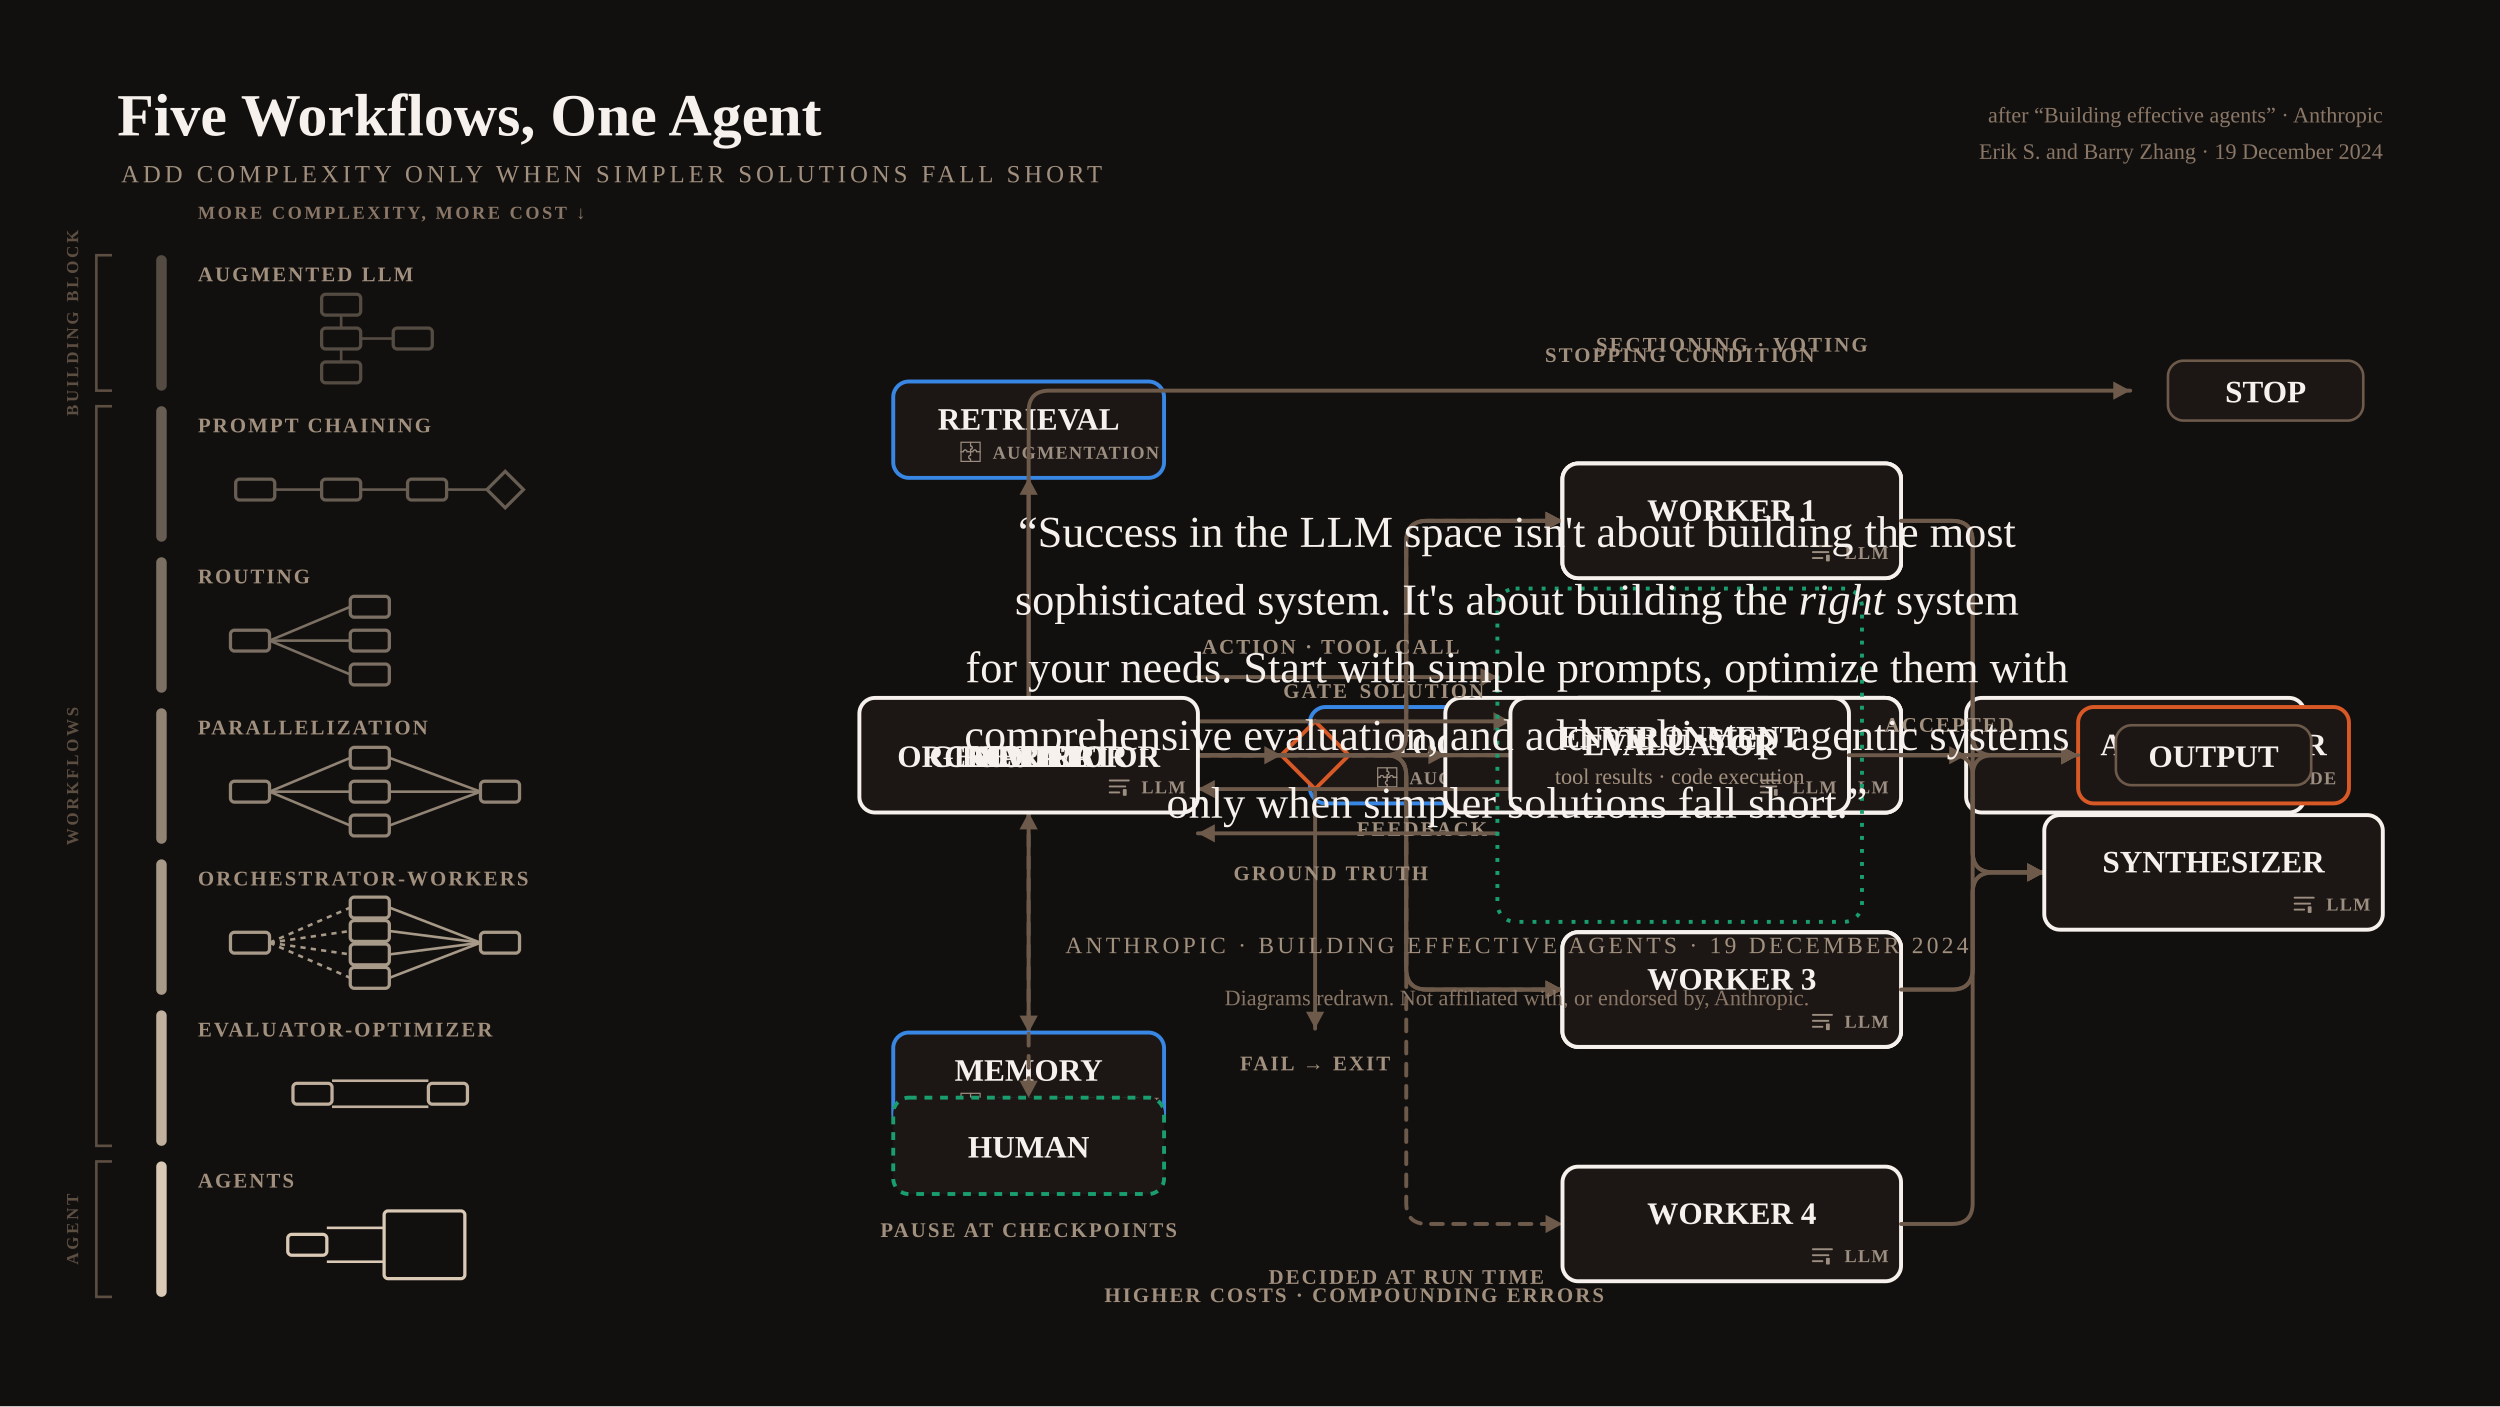
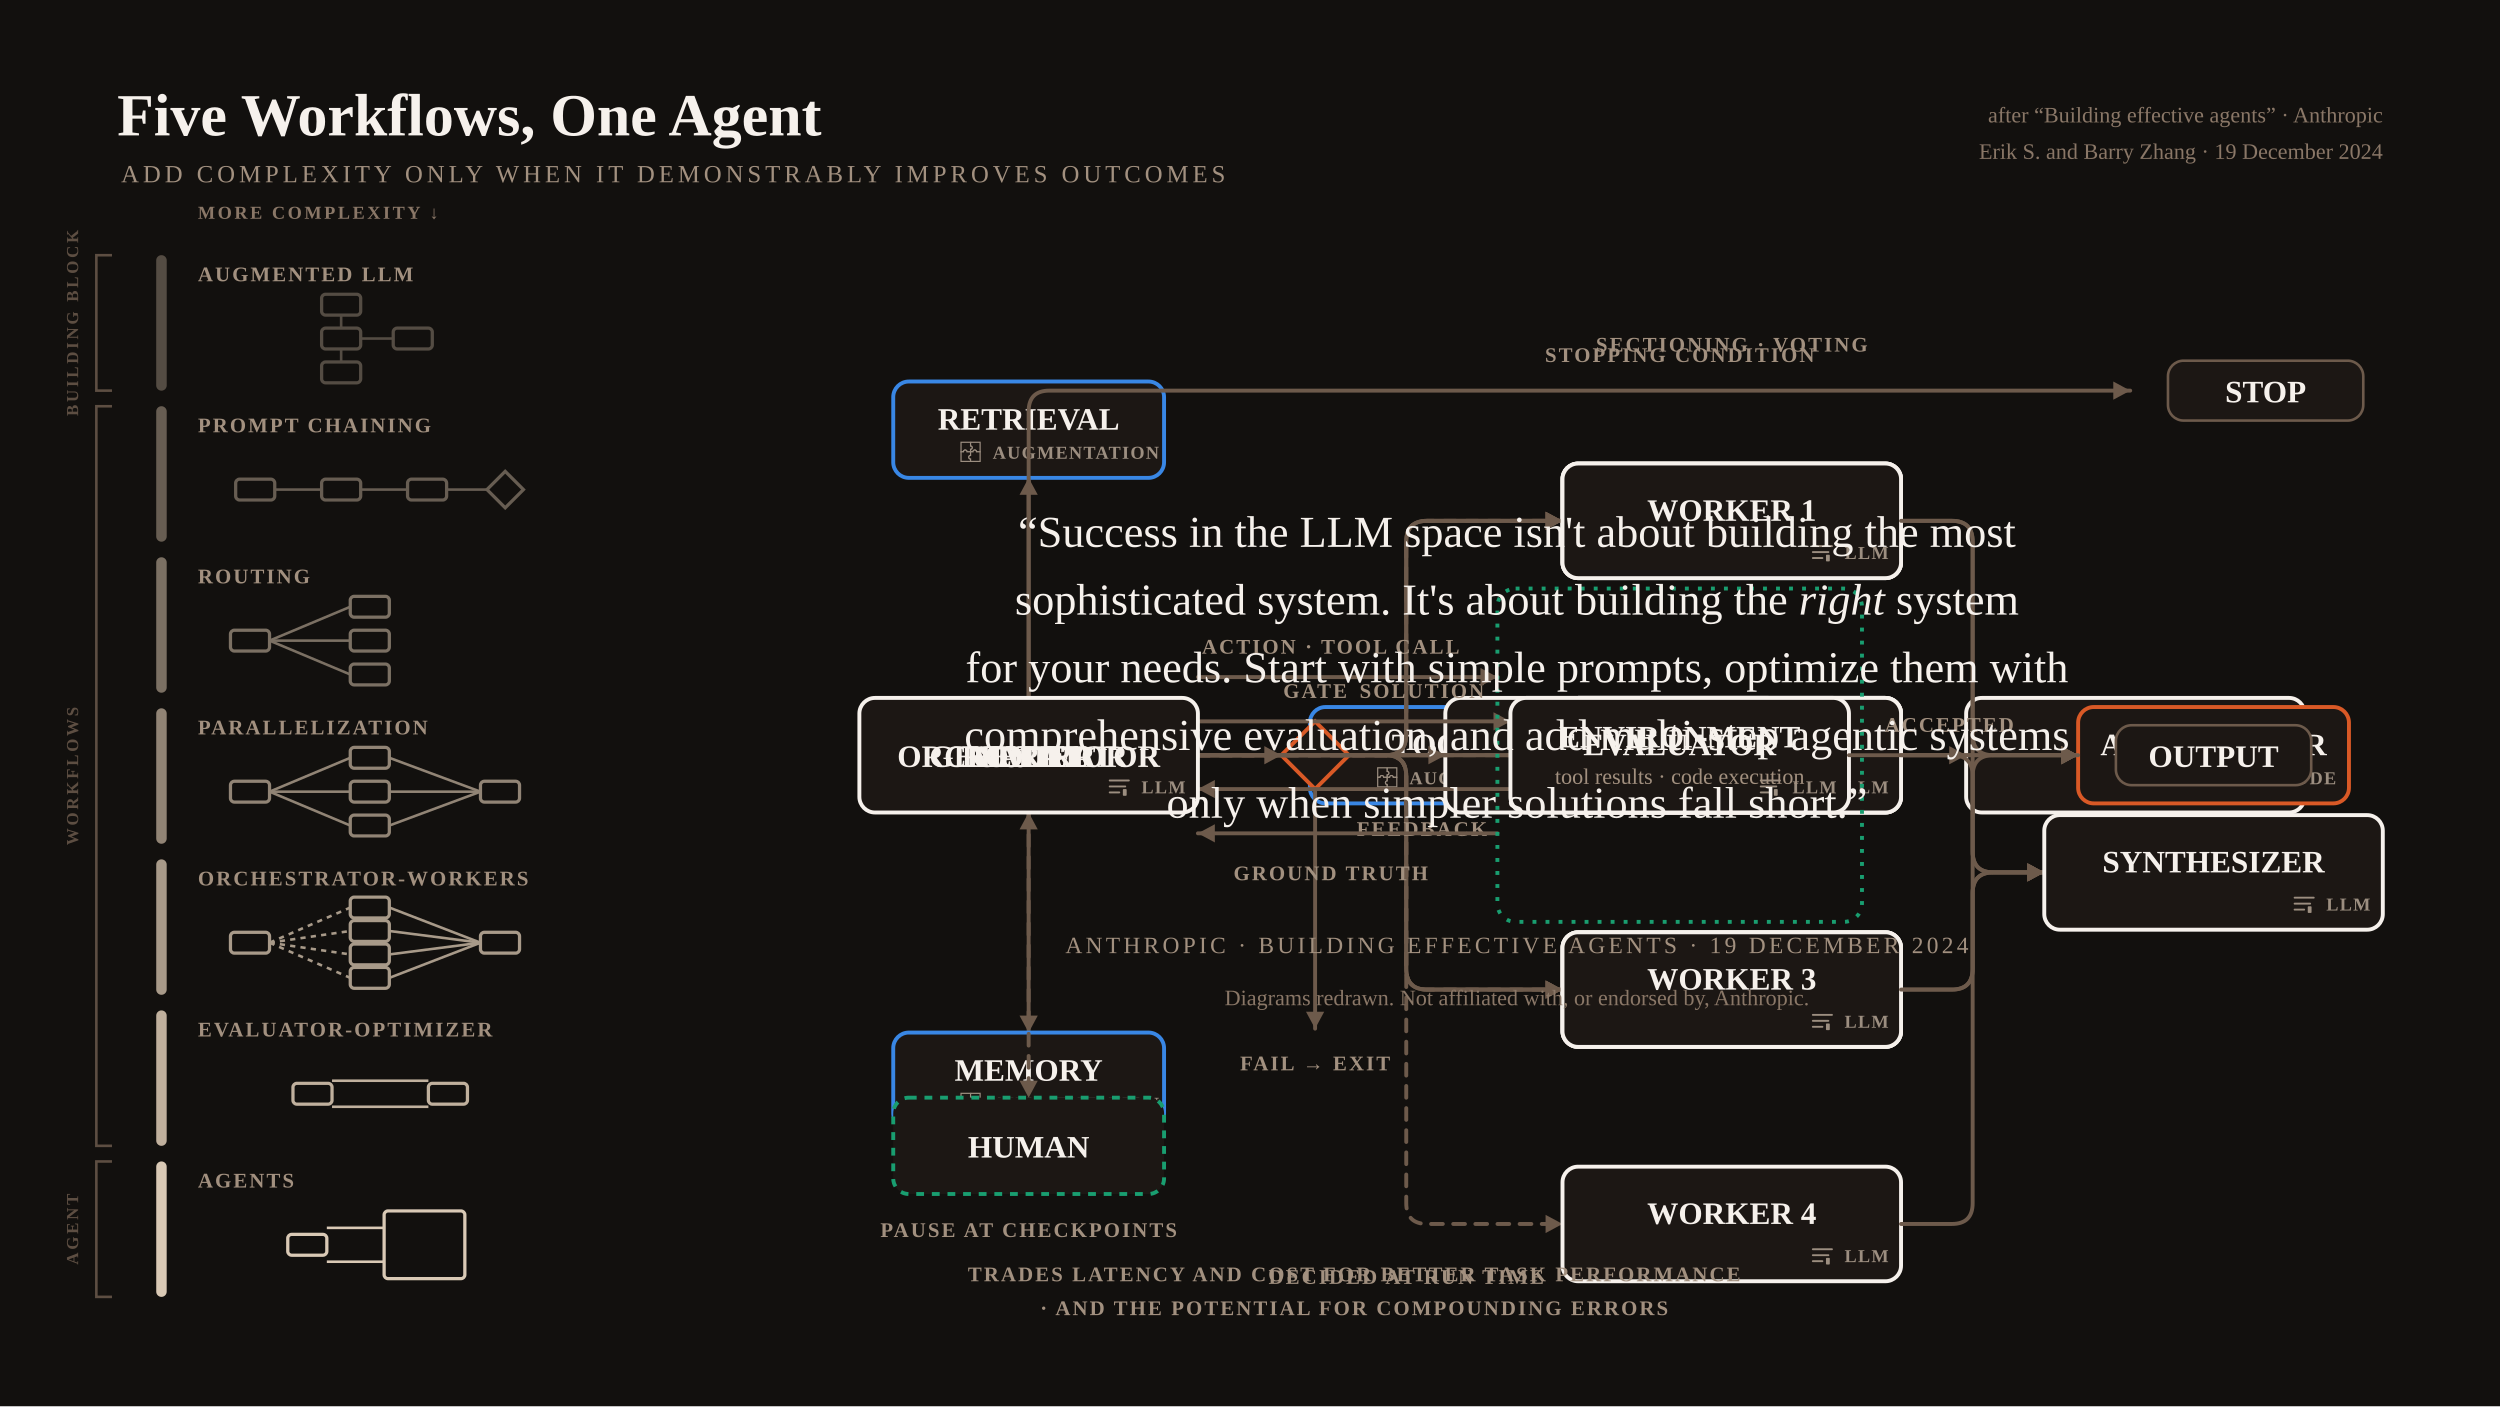
<svg xmlns="http://www.w3.org/2000/svg" viewBox="0 0 1920 1080" width="1920" height="1080" id="agent-patterns">
  <style>
	#agent-patterns { font-family: var(--diagram-font-family, Arial, "Liberation Sans", Helvetica, sans-serif); }
	.stage { fill: var(--scene-background-color, #12100e); }
	.panel { fill: var(--stage-panel-color, #1a1613); }

	/* ⚠️ No .edge may ever carry a stroke-dasharray -- `reveal` drives that same
	   attribute, so a dashed shaft revealed renders NOTHING, silently. The
	   dashed class exists to be FADED and is never revealed. */
	.edge      { fill: none; stroke: var(--edge-stroke-color, #6d5a4b); stroke-width: 3; stroke-linecap: round; }
	.edge-dash { fill: none; stroke: var(--edge-stroke-color, #6d5a4b); stroke-width: 3; stroke-linecap: round; stroke-dasharray: 9 8; }
	/* An arrow is ONE object: the head takes its shaft's colour. It took the
	   row's ramp step until the kinds existed, which made a head the only
	   thing on the stage still painted by position. */
	.ehead { fill: var(--edge-stroke-color, #6d5a4b); }
	.elabel { font-size: 16px; font-weight: 700; letter-spacing: 0.1em; fill: var(--edge-label-text-color, #a2907f); text-anchor: middle; }

	/* ⚡ EVERY COLOUR ON THE STAGE NAMES A KIND. None of them is a row. */
	.kind-model   { stroke: var(--kind-model-color, #f6f1ec); }
	.kind-augment { stroke: var(--kind-augment-color, #3987e5); }
	.kind-code    { stroke: var(--kind-code-color, #d95926); }
	.kind-outside { stroke: var(--kind-outside-color, #199e70); }
	.node { fill: var(--node-fill-color, #1c1714); stroke-width: 3; }
	/* Not part of the system you build — the human and the environment. Dashed
	   for that reason, not for emphasis. */
	.outside { fill: var(--node-fill-color, #1c1714); stroke-width: 3; stroke-dasharray: 6 6; }
	/* ⛔ Terminals are not a kind. Recessive on purpose: they are where things
	   enter and leave, not components of the system. */
	.terminal { fill: var(--node-fill-color, #1c1714); stroke: var(--terminal-stroke-color, #6d5a4b); stroke-width: 2; }
	.badge { font-size: 14px; font-weight: 700; letter-spacing: 0.07em; fill: var(--badge-text-color, #9c8e80); }
	/* ⚠️ THE CATALOG'S SYMBOLS PAINT THROUGH CLASSES, NOT THROUGH var() ON THE
	   USE ELEMENT. They carry class="icon-fill icon-stroke", and the catalog
	   defines those classes in its OWN stylesheet — which does not come across
	   when a symbol is copied. Setting --icon-* on the use element did nothing
	   and every badge rendered as a dark square; the class rules must be here.
	   ⛔ And no angle bracket may appear in this block: a style element is
	   ordinary XML content, so an open-angle in a CSS comment ends the
	   document — which this very comment caused, once. */
	.icon-fill { fill: var(--node-fill-color, #1c1714); }
	.icon-fill-light { fill: var(--node-fill-color, #1c1714); }
	.icon-fill-medium { fill: var(--badge-text-color, #9c8e80); }
	.icon-fill-dark { fill: var(--badge-text-color, #9c8e80); }
	.icon-stroke { stroke: var(--badge-text-color, #9c8e80); }
	.icon-stroke-light { stroke: var(--badge-text-color, #9c8e80); }
	.icon-stroke-medium { stroke: var(--badge-text-color, #9c8e80); }
	.env  { fill: none; stroke-width: 3; stroke-dasharray: 3 7; }
	.bracket { fill: none; stroke: var(--bracket-color, #5d4e42); stroke-width: 2; }
	.bracket-label { font-size: 13px; font-weight: 700; letter-spacing: 0.16em; fill: var(--bracket-color, #5d4e42); text-anchor: middle; }
	.gate { fill: var(--node-fill-color, #1c1714); stroke-width: 3; }
	.nt { font-size: 24px; font-weight: 700; fill: var(--node-title-text-color, #f6f1ec); text-anchor: middle; }
	.ns { font-size: 17px; fill: var(--node-detail-text-color, #a2907f); text-anchor: middle; }

	.rail-track { fill: var(--rail-track-stroke-color, #241e19); }
	.axis { font-size: 14px; font-weight: 700; letter-spacing: 0.14em; fill: var(--credit-text-color, #8a7767); }
	.ledger-name { font-size: 16px; font-weight: 700; letter-spacing: 0.1em; fill: var(--node-detail-text-color, #a2907f); }
	.mini-box { fill: none; stroke-width: 2.5; }
	.mini-edge { fill: none; stroke-width: 2; }
	.mini-edge-dash { fill: none; stroke-width: 2; stroke-dasharray: 4 4; }

	.title-main { font-size: 46px; font-weight: 700; fill: var(--node-title-text-color, #f6f1ec); }
	.title-sub  { font-size: 19px; letter-spacing: 0.16em; fill: var(--node-detail-text-color, #a2907f); }
	.credit { font-size: 17px; fill: var(--credit-text-color, #8a7767); text-anchor: end; }
	.quote  { font-size: 34px; fill: var(--node-title-text-color, #f6f1ec); text-anchor: middle; }
	.quote-who { font-size: 18px; letter-spacing: 0.14em; fill: var(--node-detail-text-color, #a2907f); text-anchor: middle; }
	.step-m1 .mini-box, .step-m1 .mini-edge, .step-m1 .mini-edge-dash { stroke: var(--step-1-color, #544c43); }
	.rail-1 { fill: var(--step-1-color, #544c43); }
	.step-m2 .mini-box, .step-m2 .mini-edge, .step-m2 .mini-edge-dash { stroke: var(--step-2-color, #675d52); }
	.rail-2 { fill: var(--step-2-color, #675d52); }
	.step-m3 .mini-box, .step-m3 .mini-edge, .step-m3 .mini-edge-dash { stroke: var(--step-3-color, #7b7063); }
	.rail-3 { fill: var(--step-3-color, #7b7063); }
	.step-m4 .mini-box, .step-m4 .mini-edge, .step-m4 .mini-edge-dash { stroke: var(--step-4-color, #918475); }
	.rail-4 { fill: var(--step-4-color, #918475); }
	.step-m5 .mini-box, .step-m5 .mini-edge, .step-m5 .mini-edge-dash { stroke: var(--step-5-color, #a89a89); }
	.rail-5 { fill: var(--step-5-color, #a89a89); }
	.step-m6 .mini-box, .step-m6 .mini-edge, .step-m6 .mini-edge-dash { stroke: var(--step-6-color, #c0b09d); }
	.rail-6 { fill: var(--step-6-color, #c0b09d); }
	.step-m7 .mini-box, .step-m7 .mini-edge, .step-m7 .mini-edge-dash { stroke: var(--step-7-color, #d9c9b5); }
	.rail-7 { fill: var(--step-7-color, #d9c9b5); }
	</style>
  <defs>
    <symbol id="llm" viewBox="0 0 24 24">
      <line x1="4" y1="7" x2="20" y2="7" class="icon-stroke" stroke-width="1.6" stroke-linecap="round" />
      <line x1="4" y1="12" x2="17" y2="12" class="icon-stroke" stroke-width="1.6" stroke-linecap="round" />
      <line x1="4" y1="17" x2="12" y2="17" class="icon-stroke" stroke-width="1.6" stroke-linecap="round" />
      <rect x="15" y="14.2" width="3.2" height="5.6" rx="0.6" class="icon-fill-dark" />
    </symbol>
    <symbol id="puzzle" viewBox="0 0 24 24">
      <path d="M 4,4 L 12,4 L 12,7 A 1.5,1.5 0 0,1 12,10 L 12,12 L 9,12 A 1.5,1.5 0 0,0 6,12 L 4,12 Z" class="icon-fill icon-stroke" stroke-width="1" />
      <path d="M 12,4 L 20,4 L 20,12 L 17,12 A 1.5,1.5 0 0,0 14,12 L 12,12 L 12,10 A 1.5,1.5 0 0,0 12,7 L 12,4" class="icon-fill-light icon-stroke" stroke-width="1" />
      <path d="M 4,12 L 6,12 A 1.5,1.5 0 0,1 9,12 L 12,12 L 12,15 A 1.5,1.5 0 0,0 12,18 L 12,20 L 4,20 Z" class="icon-fill-light icon-stroke" stroke-width="1" />
      <path d="M 12,12 L 14,12 A 1.5,1.5 0 0,1 17,12 L 20,12 L 20,20 L 12,20 L 12,18 A 1.5,1.5 0 0,1 12,15 L 12,12" class="icon-fill icon-stroke" stroke-width="1" />
    </symbol>
    <symbol id="source-code" viewBox="0 0 24 24">
      <path d="M 7,8 L 2,12 L 7,16" fill="none" class="icon-stroke" stroke-width="1.25" stroke-linecap="round" stroke-linejoin="round" />
      <path d="M 17,8 L 22,12 L 17,16" fill="none" class="icon-stroke" stroke-width="1.4" stroke-linecap="round" stroke-linejoin="round" />
      <line x1="13" y1="6" x2="11" y2="18" class="icon-stroke" stroke-width="1.25" stroke-linecap="round" />
    </symbol>
  </defs>
  <rect id="stage" class="stage" x="0" y="0" width="1920" height="1080" />
  <g id="masthead">
    <text id="title-main" class="title-main" x="90" y="104">Five Workflows, One Agent</text>
-     <text id="title-sub" class="title-sub" x="93" y="140">ADD COMPLEXITY ONLY WHEN SIMPLER SOLUTIONS FALL SHORT</text>
+     <text id="title-sub" class="title-sub" x="93" y="140">ADD COMPLEXITY ONLY WHEN IT DEMONSTRABLY IMPROVES OUTCOMES</text>
    <text id="credit-1" class="credit" x="1830" y="94">after “Building effective agents” · Anthropic</text>
    <text id="credit-2" class="credit" x="1830" y="122">Erik S. and Barry Zhang · 19 December 2024</text>
  </g>
  <path id="bracket-block" class="bracket" d="M 86 196 L 74 196 L 74 300 L 86 300" />
  <text id="bracket-label-block" class="bracket-label" transform="rotate(-90 60 248)" x="60" y="248">BUILDING BLOCK</text>
  <path id="bracket-workflows" class="bracket" d="M 86 312 L 74 312 L 74 880 L 86 880" />
  <text id="bracket-label-workflows" class="bracket-label" transform="rotate(-90 60 596)" x="60" y="596">WORKFLOWS</text>
  <path id="bracket-agent" class="bracket" d="M 86 892 L 74 892 L 74 996 L 86 996" />
  <text id="bracket-label-agent" class="bracket-label" transform="rotate(-90 60 944)" x="60" y="944">AGENT</text>
-   <text id="axis-label" class="axis" x="152" y="168">MORE COMPLEXITY, MORE COST ↓</text>
+   <text id="axis-label" class="axis" x="152" y="168">MORE COMPLEXITY ↓</text>
  <rect id="rail-track-atom" class="rail-track" x="120" y="196" width="8" height="104" rx="4" />
  <rect id="rail-atom" class="rail-1" x="120" y="196" width="8" height="104" rx="4" />
  <text id="name-atom" class="ledger-name" x="152" y="216">AUGMENTED LLM</text>
  <g id="mini-atom" class="mini step-m1">
    <rect class="mini-box" x="247.0" y="252.0" width="30" height="16" rx="3" />
    <path class="mini-edge" d="M 262.0 252.0 L 262.0 242.0" />
    <path class="mini-edge" d="M 262.0 268.0 L 262.0 278.0" />
    <path class="mini-edge" d="M 277.0 260.0 L 302.0 260.0" />
    <rect class="mini-box" x="247.0" y="226.0" width="30" height="16" rx="3" />
    <rect class="mini-box" x="247.0" y="278.0" width="30" height="16" rx="3" />
    <rect class="mini-box" x="302.0" y="252.0" width="30" height="16" rx="3" />
  </g>
  <rect id="rail-track-chain" class="rail-track" x="120" y="312" width="8" height="104" rx="4" />
  <rect id="rail-chain" class="rail-2" x="120" y="312" width="8" height="104" rx="4" />
  <text id="name-chain" class="ledger-name" x="152" y="332">PROMPT CHAINING</text>
  <g id="mini-chain" class="mini step-m2">
    <rect class="mini-box" x="181.0" y="368.0" width="30" height="16" rx="3" />
    <rect class="mini-box" x="247.0" y="368.0" width="30" height="16" rx="3" />
    <path class="mini-edge" d="M 211.0 376.0 L 247.0 376.0" />
    <rect class="mini-box" x="313.0" y="368.0" width="30" height="16" rx="3" />
    <path class="mini-edge" d="M 277.0 376.0 L 313.0 376.0" />
    <path class="mini-edge" d="M 343.0 376.0 L 374.0 376.0" />
    <polygon class="mini-box" points="388.0,362.0 402.0,376.0 388.0,390.0 374.0,376.0" />
  </g>
  <rect id="rail-track-route" class="rail-track" x="120" y="428" width="8" height="104" rx="4" />
  <rect id="rail-route" class="rail-3" x="120" y="428" width="8" height="104" rx="4" />
  <text id="name-route" class="ledger-name" x="152" y="448">ROUTING</text>
  <g id="mini-route" class="mini step-m3">
    <rect class="mini-box" x="177.0" y="484.0" width="30" height="16" rx="3" />
    <path class="mini-edge" d="M 207.0 492.0 L 269.0 466.0" />
    <rect class="mini-box" x="269.0" y="458.0" width="30" height="16" rx="3" />
    <path class="mini-edge" d="M 207.0 492.0 L 269.0 492.0" />
    <rect class="mini-box" x="269.0" y="484.0" width="30" height="16" rx="3" />
    <path class="mini-edge" d="M 207.0 492.0 L 269.0 518.0" />
    <rect class="mini-box" x="269.0" y="510.0" width="30" height="16" rx="3" />
  </g>
  <rect id="rail-track-parallel" class="rail-track" x="120" y="544" width="8" height="104" rx="4" />
  <rect id="rail-parallel" class="rail-4" x="120" y="544" width="8" height="104" rx="4" />
  <text id="name-parallel" class="ledger-name" x="152" y="564">PARALLELIZATION</text>
  <g id="mini-parallel" class="mini step-m4">
    <rect class="mini-box" x="177.0" y="600.0" width="30" height="16" rx="3" />
    <path class="mini-edge" d="M 207.0 608.0 L 269.0 582.0" />
    <rect class="mini-box" x="269.0" y="574.0" width="30" height="16" rx="3" />
    <path class="mini-edge" d="M 207.0 608.0 L 269.0 608.0" />
    <rect class="mini-box" x="269.0" y="600.0" width="30" height="16" rx="3" />
    <path class="mini-edge" d="M 207.0 608.0 L 269.0 634.0" />
    <rect class="mini-box" x="269.0" y="626.0" width="30" height="16" rx="3" />
    <path class="mini-edge" d="M 299.0 582.0 L 369.0 608.0" />
    <path class="mini-edge" d="M 299.0 608.0 L 369.0 608.0" />
    <path class="mini-edge" d="M 299.0 634.0 L 369.0 608.0" />
    <rect class="mini-box" x="369.0" y="600.0" width="30" height="16" rx="3" />
  </g>
  <rect id="rail-track-orchestrate" class="rail-track" x="120" y="660" width="8" height="104" rx="4" />
  <rect id="rail-orchestrate" class="rail-5" x="120" y="660" width="8" height="104" rx="4" />
  <text id="name-orchestrate" class="ledger-name" x="152" y="680">ORCHESTRATOR-WORKERS</text>
  <g id="mini-orchestrate" class="mini step-m5">
    <rect class="mini-box" x="177.0" y="716.0" width="30" height="16" rx="3" />
    <path class="mini-edge-dash" d="M 207.0 724.0 L 269.0 697.0" />
    <rect class="mini-box" x="269.0" y="689.0" width="30" height="16" rx="3" />
    <path class="mini-edge-dash" d="M 207.0 724.0 L 269.0 715.0" />
    <rect class="mini-box" x="269.0" y="707.0" width="30" height="16" rx="3" />
    <path class="mini-edge-dash" d="M 207.0 724.0 L 269.0 733.0" />
    <rect class="mini-box" x="269.0" y="725.0" width="30" height="16" rx="3" />
    <path class="mini-edge-dash" d="M 207.0 724.0 L 269.0 751.0" />
    <rect class="mini-box" x="269.0" y="743.0" width="30" height="16" rx="3" />
    <path class="mini-edge" d="M 299.0 697.0 L 369.0 724.0" />
    <path class="mini-edge" d="M 299.0 715.0 L 369.0 724.0" />
    <path class="mini-edge" d="M 299.0 733.0 L 369.0 724.0" />
    <path class="mini-edge" d="M 299.0 751.0 L 369.0 724.0" />
    <rect class="mini-box" x="369.0" y="716.0" width="30" height="16" rx="3" />
  </g>
  <rect id="rail-track-evaluate" class="rail-track" x="120" y="776" width="8" height="104" rx="4" />
  <rect id="rail-evaluate" class="rail-6" x="120" y="776" width="8" height="104" rx="4" />
  <text id="name-evaluate" class="ledger-name" x="152" y="796">EVALUATOR-OPTIMIZER</text>
  <g id="mini-evaluate" class="mini step-m6">
    <rect class="mini-box" x="225.0" y="832.0" width="30" height="16" rx="3" />
    <rect class="mini-box" x="329.0" y="832.0" width="30" height="16" rx="3" />
    <path class="mini-edge" d="M 255.0 830.0 L 329.0 830.0" />
    <path class="mini-edge" d="M 329.0 850.0 L 255.0 850.0" />
  </g>
  <rect id="rail-track-agent" class="rail-track" x="120" y="892" width="8" height="104" rx="4" />
  <rect id="rail-agent" class="rail-7" x="120" y="892" width="8" height="104" rx="4" />
  <text id="name-agent" class="ledger-name" x="152" y="912">AGENTS</text>
  <g id="mini-agent" class="mini step-m7">
    <rect class="mini-box" x="221.0" y="948.0" width="30" height="16" rx="3" />
    <rect class="mini-box" x="295.0" y="930.0" width="62" height="52" rx="3" />
    <path class="mini-edge" d="M 251.0 943.0 L 295.0 943.0" />
    <path class="mini-edge" d="M 295.0 969.0 L 251.0 969.0" />
  </g>
  <g id="g-atom">
    <path id="e-atom-retr" class="edge" d="M 790.0 536.0 L 790.0 367.0" />
    <polygon id="h-atom-retr" class="ehead" points="790.0,367.0 783.0,380.0 797.0,380.0" />
    <path id="e-atom-tool" class="edge" d="M 920.0 580.0 L 1006.0 580.0" />
    <polygon id="h-atom-tool" class="ehead" points="1006.0,580.0 993.0,573.0 993.0,587.0" />
    <path id="e-atom-mem" class="edge" d="M 790.0 624.0 L 790.0 793.0" />
    <polygon id="h-atom-mem" class="ehead" points="790.0,793.0 783.0,780.0 797.0,780.0" />
    <g id="n-retrieval" class="node-g">
      <rect class="node kind-augment" x="686" y="293" width="208" height="74" rx="12" />
      <text class="nt" x="790" y="330">RETRIEVAL</text>
      <use href="#puzzle" x="734.4" y="336.0" width="22" height="22" class="badge-icon" />
      <text class="badge" x="762.4" y="352.3">AUGMENTATION</text>
    </g>
    <g id="n-tools" class="node-g">
      <rect class="node kind-augment" x="1006" y="543" width="208" height="74" rx="12" />
      <text class="nt" x="1110" y="580">TOOLS</text>
      <use href="#puzzle" x="1054.4" y="586.0" width="22" height="22" class="badge-icon" />
      <text class="badge" x="1082.4" y="602.3">AUGMENTATION</text>
    </g>
    <g id="n-memory" class="node-g">
      <rect class="node kind-augment" x="686" y="793" width="208" height="74" rx="12" />
      <text class="nt" x="790" y="830">MEMORY</text>
      <use href="#puzzle" x="734.4" y="836.0" width="22" height="22" class="badge-icon" />
      <text class="badge" x="762.4" y="852.3">AUGMENTATION</text>
    </g>
  </g>
  <g id="g-chain">
    <path id="e-ch-1" class="edge" d="M 920.0 580.0 L 984.0 580.0" />
    <polygon id="h-ch-1" class="ehead" points="984.0,580.0 971.0,573.0 971.0,587.0" />
    <polygon id="n-gate" class="gate kind-code" points="1010,554 1036,580 1010,606 984,580" />
    <text id="lbl-gate" class="elabel" x="1010" y="536">GATE</text>
    <path id="e-ch-2" class="edge" d="M 1036.0 580.0 L 1110.0 580.0" />
    <polygon id="h-ch-2" class="ehead" points="1110.0,580.0 1097.0,573.0 1097.0,587.0" />
    <g id="n-call2" class="node-g">
      <rect class="node kind-model" x="1110" y="536" width="260" height="88" rx="12" />
      <text class="nt" x="1240" y="580">CALL 2</text>
      <use href="#llm" x="1298.6" y="593.0" width="22" height="22" class="badge-icon" />
      <text class="badge" x="1326.6" y="609.3">LLM</text>
    </g>
    <path id="e-ch-3" class="edge" d="M 1370.0 580.0 L 1510.0 580.0" />
    <polygon id="h-ch-3" class="ehead" points="1510.0,580.0 1497.0,573.0 1497.0,587.0" />
    <g id="n-call3" class="node-g">
      <rect class="node kind-model" x="1510" y="536" width="260" height="88" rx="12" />
      <text class="nt" x="1640" y="580">CALL 3</text>
      <use href="#llm" x="1698.6" y="593.0" width="22" height="22" class="badge-icon" />
      <text class="badge" x="1726.6" y="609.3">LLM</text>
    </g>
    <path id="e-ch-fail" class="edge" d="M 1010.0 606.0 L 1010.0 790.0" />
    <polygon id="h-ch-fail" class="ehead" points="1010.0,790.0 1003.0,777.0 1017.0,777.0" />
    <text id="l-ch-fail" class="elabel" x="1010" y="822">FAIL → EXIT</text>
  </g>
  <g id="g-route">
    <path id="e-rt-1" class="edge" d="M 920.0 580.0 L 1064.0 580.0 Q 1080.0 580.0 1080.0 564.0 L 1080.0 416.0 Q 1080.0 400.0 1096.0 400.0 L 1200.0 400.0" />
    <polygon id="h-rt-1" class="ehead" points="1200.0,400.0 1187.0,393.0 1187.0,407.0" />
    <g id="n-route-1" class="node-g">
      <rect class="node kind-model" x="1200" y="356" width="260" height="88" rx="12" />
      <text class="nt" x="1330" y="400">CALL 1</text>
      <use href="#llm" x="1388.6" y="413.0" width="22" height="22" class="badge-icon" />
      <text class="badge" x="1416.6" y="429.3">LLM</text>
    </g>
    <path id="e-rt-2" class="edge" d="M 920.0 580.0 L 1079.5 580.0 Q 1080.0 580.0 1080.0 580.0 L 1080.0 580.0 Q 1080.0 580.0 1080.5 580.0 L 1200.0 580.0" />
    <polygon id="h-rt-2" class="ehead" points="1200.0,580.0 1187.0,573.0 1187.0,587.0" />
    <g id="n-route-2" class="node-g">
      <rect class="node kind-model" x="1200" y="536" width="260" height="88" rx="12" />
      <text class="nt" x="1330" y="580">CALL 2</text>
      <use href="#llm" x="1388.6" y="593.0" width="22" height="22" class="badge-icon" />
      <text class="badge" x="1416.6" y="609.3">LLM</text>
    </g>
    <path id="e-rt-3" class="edge" d="M 920.0 580.0 L 1064.0 580.0 Q 1080.0 580.0 1080.0 596.0 L 1080.0 744.0 Q 1080.0 760.0 1096.0 760.0 L 1200.0 760.0" />
    <polygon id="h-rt-3" class="ehead" points="1200.0,760.0 1187.0,753.0 1187.0,767.0" />
    <g id="n-route-3" class="node-g">
      <rect class="node kind-model" x="1200" y="716" width="260" height="88" rx="12" />
      <text class="nt" x="1330" y="760">CALL 3</text>
      <use href="#llm" x="1388.6" y="773.0" width="22" height="22" class="badge-icon" />
      <text class="badge" x="1416.6" y="789.3">LLM</text>
    </g>
  </g>
  <g id="g-parallel">
    <path id="e-pa-1" class="edge" d="M 894.0 580.0 L 1064.0 580.0 Q 1080.0 580.0 1080.0 564.0 L 1080.0 416.0 Q 1080.0 400.0 1096.0 400.0 L 1200.0 400.0" />
    <polygon id="h-pa-1" class="ehead" points="1200.0,400.0 1187.0,393.0 1187.0,407.0" />
    <g id="n-par-1" class="node-g">
      <rect class="node kind-model" x="1200" y="356" width="260" height="88" rx="12" />
      <text class="nt" x="1330" y="400">CALL 1</text>
      <use href="#llm" x="1388.6" y="413.0" width="22" height="22" class="badge-icon" />
      <text class="badge" x="1416.6" y="429.3">LLM</text>
    </g>
    <path id="e-pj-1" class="edge" d="M 1460.0 400.0 L 1499.0 400.0 Q 1515.0 400.0 1515.0 416.0 L 1515.0 564.0 Q 1515.0 580.0 1531.0 580.0 L 1596.0 580.0" />
    <polygon id="h-pj-1" class="ehead" points="1596.0,580.0 1583.0,573.0 1583.0,587.0" />
    <path id="e-pa-2" class="edge" d="M 894.0 580.0 L 1079.5 580.0 Q 1080.0 580.0 1080.0 580.0 L 1080.0 580.0 Q 1080.0 580.0 1080.5 580.0 L 1200.0 580.0" />
    <polygon id="h-pa-2" class="ehead" points="1200.0,580.0 1187.0,573.0 1187.0,587.0" />
    <g id="n-par-2" class="node-g">
      <rect class="node kind-model" x="1200" y="536" width="260" height="88" rx="12" />
      <text class="nt" x="1330" y="580">CALL 2</text>
      <use href="#llm" x="1388.6" y="593.0" width="22" height="22" class="badge-icon" />
      <text class="badge" x="1416.6" y="609.3">LLM</text>
    </g>
    <path id="e-pj-2" class="edge" d="M 1460.0 580.0 L 1514.5 580.0 Q 1515.0 580.0 1515.0 580.0 L 1515.0 580.0 Q 1515.0 580.0 1515.5 580.0 L 1596.0 580.0" />
    <polygon id="h-pj-2" class="ehead" points="1596.0,580.0 1583.0,573.0 1583.0,587.0" />
    <path id="e-pa-3" class="edge" d="M 894.0 580.0 L 1064.0 580.0 Q 1080.0 580.0 1080.0 596.0 L 1080.0 744.0 Q 1080.0 760.0 1096.0 760.0 L 1200.0 760.0" />
    <polygon id="h-pa-3" class="ehead" points="1200.0,760.0 1187.0,753.0 1187.0,767.0" />
    <g id="n-par-3" class="node-g">
      <rect class="node kind-model" x="1200" y="716" width="260" height="88" rx="12" />
      <text class="nt" x="1330" y="760">CALL 3</text>
      <use href="#llm" x="1388.6" y="773.0" width="22" height="22" class="badge-icon" />
      <text class="badge" x="1416.6" y="789.3">LLM</text>
    </g>
    <path id="e-pj-3" class="edge" d="M 1460.0 760.0 L 1499.0 760.0 Q 1515.0 760.0 1515.0 744.0 L 1515.0 596.0 Q 1515.0 580.0 1531.0 580.0 L 1596.0 580.0" />
    <polygon id="h-pj-3" class="ehead" points="1596.0,580.0 1583.0,573.0 1583.0,587.0" />
    <g id="n-aggregator" class="node-g">
      <rect class="node kind-code" x="1596" y="543" width="208" height="74" rx="12" />
      <text class="nt" x="1700" y="580">AGGREGATOR</text>
      <use href="#source-code" x="1722.8" y="586.0" width="22" height="22" class="badge-icon" />
      <text class="badge" x="1750.8" y="602.3">CODE</text>
    </g>
    <g id="n-in" class="node-g">
      <rect class="terminal" x="715" y="557" width="150" height="46" rx="12" />
      <text class="nt" x="790" y="589">IN</text>
    </g>
    <text id="lbl-variants" class="elabel" x="1330" y="270">SECTIONING · VOTING</text>
  </g>
  <g id="g-orchestrate">
    <path id="e-or-1" class="edge-dash" d="M 920.0 580.0 L 1064.0 580.0 Q 1080.0 580.0 1080.0 564.0 L 1080.0 416.0 Q 1080.0 400.0 1096.0 400.0 L 1200.0 400.0" />
    <polygon id="h-or-1" class="ehead" points="1200.0,400.0 1187.0,393.0 1187.0,407.0" />
    <g id="n-orc-1" class="node-g">
      <rect class="node kind-model" x="1200" y="356" width="260" height="88" rx="12" />
      <text class="nt" x="1330" y="400">WORKER 1</text>
      <use href="#llm" x="1388.6" y="413.0" width="22" height="22" class="badge-icon" />
      <text class="badge" x="1416.6" y="429.3">LLM</text>
    </g>
    <path id="e-oj-1" class="edge" d="M 1460.0 400.0 L 1499.0 400.0 Q 1515.0 400.0 1515.0 416.0 L 1515.0 654.0 Q 1515.0 670.0 1531.0 670.0 L 1570.0 670.0" />
    <polygon id="h-oj-1" class="ehead" points="1570.0,670.0 1557.0,663.0 1557.0,677.0" />
    <path id="e-or-2" class="edge-dash" d="M 920.0 580.0 L 1079.5 580.0 Q 1080.0 580.0 1080.0 580.0 L 1080.0 580.0 Q 1080.0 580.0 1080.5 580.0 L 1200.0 580.0" />
    <polygon id="h-or-2" class="ehead" points="1200.0,580.0 1187.0,573.0 1187.0,587.0" />
    <g id="n-orc-2" class="node-g">
      <rect class="node kind-model" x="1200" y="536" width="260" height="88" rx="12" />
      <text class="nt" x="1330" y="580">WORKER 2</text>
      <use href="#llm" x="1388.6" y="593.0" width="22" height="22" class="badge-icon" />
      <text class="badge" x="1416.6" y="609.3">LLM</text>
    </g>
    <path id="e-oj-2" class="edge" d="M 1460.0 580.0 L 1499.0 580.0 Q 1515.0 580.0 1515.0 596.0 L 1515.0 654.0 Q 1515.0 670.0 1531.0 670.0 L 1570.0 670.0" />
    <polygon id="h-oj-2" class="ehead" points="1570.0,670.0 1557.0,663.0 1557.0,677.0" />
    <path id="e-or-3" class="edge-dash" d="M 920.0 580.0 L 1064.0 580.0 Q 1080.0 580.0 1080.0 596.0 L 1080.0 744.0 Q 1080.0 760.0 1096.0 760.0 L 1200.0 760.0" />
    <polygon id="h-or-3" class="ehead" points="1200.0,760.0 1187.0,753.0 1187.0,767.0" />
    <g id="n-orc-3" class="node-g">
      <rect class="node kind-model" x="1200" y="716" width="260" height="88" rx="12" />
      <text class="nt" x="1330" y="760">WORKER 3</text>
      <use href="#llm" x="1388.6" y="773.0" width="22" height="22" class="badge-icon" />
      <text class="badge" x="1416.6" y="789.3">LLM</text>
    </g>
    <path id="e-oj-3" class="edge" d="M 1460.0 760.0 L 1499.0 760.0 Q 1515.0 760.0 1515.0 744.0 L 1515.0 686.0 Q 1515.0 670.0 1531.0 670.0 L 1570.0 670.0" />
    <polygon id="h-oj-3" class="ehead" points="1570.0,670.0 1557.0,663.0 1557.0,677.0" />
    <path id="e-or-4" class="edge-dash" d="M 920.0 580.0 L 1064.0 580.0 Q 1080.0 580.0 1080.0 596.0 L 1080.0 924.0 Q 1080.0 940.0 1096.0 940.0 L 1200.0 940.0" />
    <polygon id="h-or-4" class="ehead" points="1200.0,940.0 1187.0,933.0 1187.0,947.0" />
    <g id="n-orc-4" class="node-g">
      <rect class="node kind-model" x="1200" y="896" width="260" height="88" rx="12" />
      <text class="nt" x="1330" y="940">WORKER 4</text>
      <use href="#llm" x="1388.6" y="953.0" width="22" height="22" class="badge-icon" />
      <text class="badge" x="1416.6" y="969.3">LLM</text>
    </g>
    <path id="e-oj-4" class="edge" d="M 1460.0 940.0 L 1499.0 940.0 Q 1515.0 940.0 1515.0 924.0 L 1515.0 686.0 Q 1515.0 670.0 1531.0 670.0 L 1570.0 670.0" />
    <polygon id="h-oj-4" class="ehead" points="1570.0,670.0 1557.0,663.0 1557.0,677.0" />
    <g id="n-synth" class="node-g">
      <rect class="node kind-model" x="1570" y="626" width="260" height="88" rx="12" />
      <text class="nt" x="1700" y="670">SYNTHESIZER</text>
      <use href="#llm" x="1758.6" y="683.0" width="22" height="22" class="badge-icon" />
      <text class="badge" x="1786.6" y="699.3">LLM</text>
    </g>
    <text id="lbl-runtime" class="elabel" x="1080" y="986">DECIDED AT RUN TIME</text>
  </g>
  <g id="g-evaluate">
    <path id="e-ev-fwd" class="edge" d="M 920.0 554.0 L 1160.0 554.0" />
    <polygon id="h-ev-fwd" class="ehead" points="1160.0,554.0 1147.0,547.0 1147.0,561.0" />
    <text id="l-ev-fwd" class="elabel" x="1092" y="536">SOLUTION</text>
    <path id="e-ev-back" class="edge" d="M 1160.0 606.0 L 920.0 606.0" />
    <polygon id="h-ev-back" class="ehead" points="920.0,606.0 933.0,599.0 933.0,613.0" />
    <text id="l-ev-back" class="elabel" x="1092" y="642">FEEDBACK</text>
    <g id="n-evaluator" class="node-g">
      <rect class="node kind-model" x="1160" y="536" width="260" height="88" rx="12" />
      <text class="nt" x="1290" y="580">EVALUATOR</text>
      <use href="#llm" x="1348.6" y="593.0" width="22" height="22" class="badge-icon" />
      <text class="badge" x="1376.6" y="609.3">LLM</text>
    </g>
    <path id="e-ev-out" class="edge" d="M 1420.0 580.0 L 1596.0 580.0" />
    <polygon id="h-ev-out" class="ehead" points="1596.0,580.0 1583.0,573.0 1583.0,587.0" />
    <text id="l-ev-out" class="elabel" x="1497" y="562">ACCEPTED</text>
    <g id="n-accepted" class="node-g">
      <rect class="terminal" x="1625" y="557" width="150" height="46" rx="12" />
      <text class="nt" x="1700" y="589">OUTPUT</text>
    </g>
  </g>
  <g id="g-agent">
    <path id="e-ag-act" class="edge" d="M 920.0 520.0 L 1150.0 520.0" />
    <polygon id="h-ag-act" class="ehead" points="1150.0,520.0 1137.0,513.0 1137.0,527.0" />
    <text id="l-ag-act" class="elabel" x="1022" y="502">ACTION · TOOL CALL</text>
    <path id="e-ag-obs" class="edge" d="M 1150.0 640.0 L 920.0 640.0" />
    <polygon id="h-ag-obs" class="ehead" points="920.0,640.0 933.0,633.0 933.0,647.0" />
    <text id="l-ag-obs" class="elabel" x="1022" y="676">GROUND TRUTH</text>
    <g id="n-environment" class="node-g">
      <rect class="env kind-outside" x="1150" y="452" width="280" height="256" rx="14" />
      <text class="nt" x="1290" y="574">ENVIRONMENT</text>
      <text class="ns" x="1290" y="602">tool results · code execution</text>
    </g>
    <path id="e-ag-human" class="edge-dash" d="M 790.0 624.0 L 790.0 843.0" />
    <polygon id="h-ag-human" class="ehead" points="790.0,843.0 783.0,830.0 797.0,830.0" />
    <text id="l-ag-human" class="elabel" x="790" y="950">PAUSE AT CHECKPOINTS</text>
    <polygon id="h-ag-human-up" class="ehead" points="790,624.0 783,637.0 797,637.0" />
    <g id="n-human" class="node-g">
      <rect class="outside kind-outside" x="686" y="843" width="208" height="74" rx="12" />
      <text class="nt" x="790" y="889">HUMAN</text>
    </g>
    <path id="e-ag-stop" class="edge" d="M 790.0 536.0 L 790.0 316.0 Q 790.0 300.0 806.0 300.0 L 1636.0 300.0" />
    <polygon id="h-ag-stop" class="ehead" points="1636.0,300.0 1623.0,293.0 1623.0,307.0" />
    <text id="l-ag-stop" class="elabel" x="1290" y="278">STOPPING CONDITION</text>
    <g id="n-stop" class="node-g">
      <rect class="terminal" x="1665" y="277" width="150" height="46" rx="12" />
      <text class="nt" x="1740" y="309">STOP</text>
    </g>
-     <text id="lbl-agent-cost" class="elabel" x="1040" y="1000">HIGHER COSTS · COMPOUNDING ERRORS</text>
+     <text id="lbl-agent-cost" class="elabel" x="1040" y="984">TRADES LATENCY AND COST FOR BETTER TASK PERFORMANCE</text>
+     <text id="lbl-agent-risk" class="elabel" x="1040" y="1010">· AND THE POTENTIAL FOR COMPOUNDING ERRORS</text>
  </g>
  <g id="g-entry">
    <rect id="n-entry" class="node kind-model" x="660" y="536" width="260" height="88" rx="12" />
    <use id="badge-entry-icon" href="#llm" x="848.6" y="593.0" width="22" height="22" class="badge-icon" />
    <text id="badge-entry-text" class="badge" x="876.6" y="609.3">LLM</text>
    <text id="lbl-entry-atom" class="nt" x="790" y="589">MODEL</text>
    <text id="lbl-entry-chain" class="nt" x="790" y="589">CALL 1</text>
    <text id="lbl-entry-route" class="nt" x="790" y="589">ROUTER</text>
    <text id="lbl-entry-orchestrate" class="nt" x="790" y="589">ORCHESTRATOR</text>
    <text id="lbl-entry-evaluate" class="nt" x="790" y="589">GENERATOR</text>
    <text id="lbl-entry-agent" class="nt" x="790" y="589">MODEL</text>
  </g>
  <g id="g-close">
    <text id="quote-1" class="quote" x="1165" y="420">“Success in the LLM space isn't about building the most</text>
    <text id="quote-2" class="quote" x="1165" y="472">sophisticated system. It's about building the <tspan font-style="italic">right</tspan> system</text>
    <text id="quote-3" class="quote" x="1165" y="524">for your needs. Start with simple prompts, optimize them with</text>
    <text id="quote-4" class="quote" x="1165" y="576">comprehensive evaluation, and add multi-step agentic systems</text>
    <text id="quote-5" class="quote" x="1165" y="628">only when simpler solutions fall short.”</text>
    <text id="quote-who" class="quote-who" x="1165" y="732">ANTHROPIC · BUILDING EFFECTIVE AGENTS · 19 DECEMBER 2024</text>
    <text id="quote-disclaimer" class="credit" style="text-anchor:middle" x="1165" y="772">Diagrams redrawn. Not affiliated with, or endorsed by, Anthropic.</text>
  </g>
</svg>
